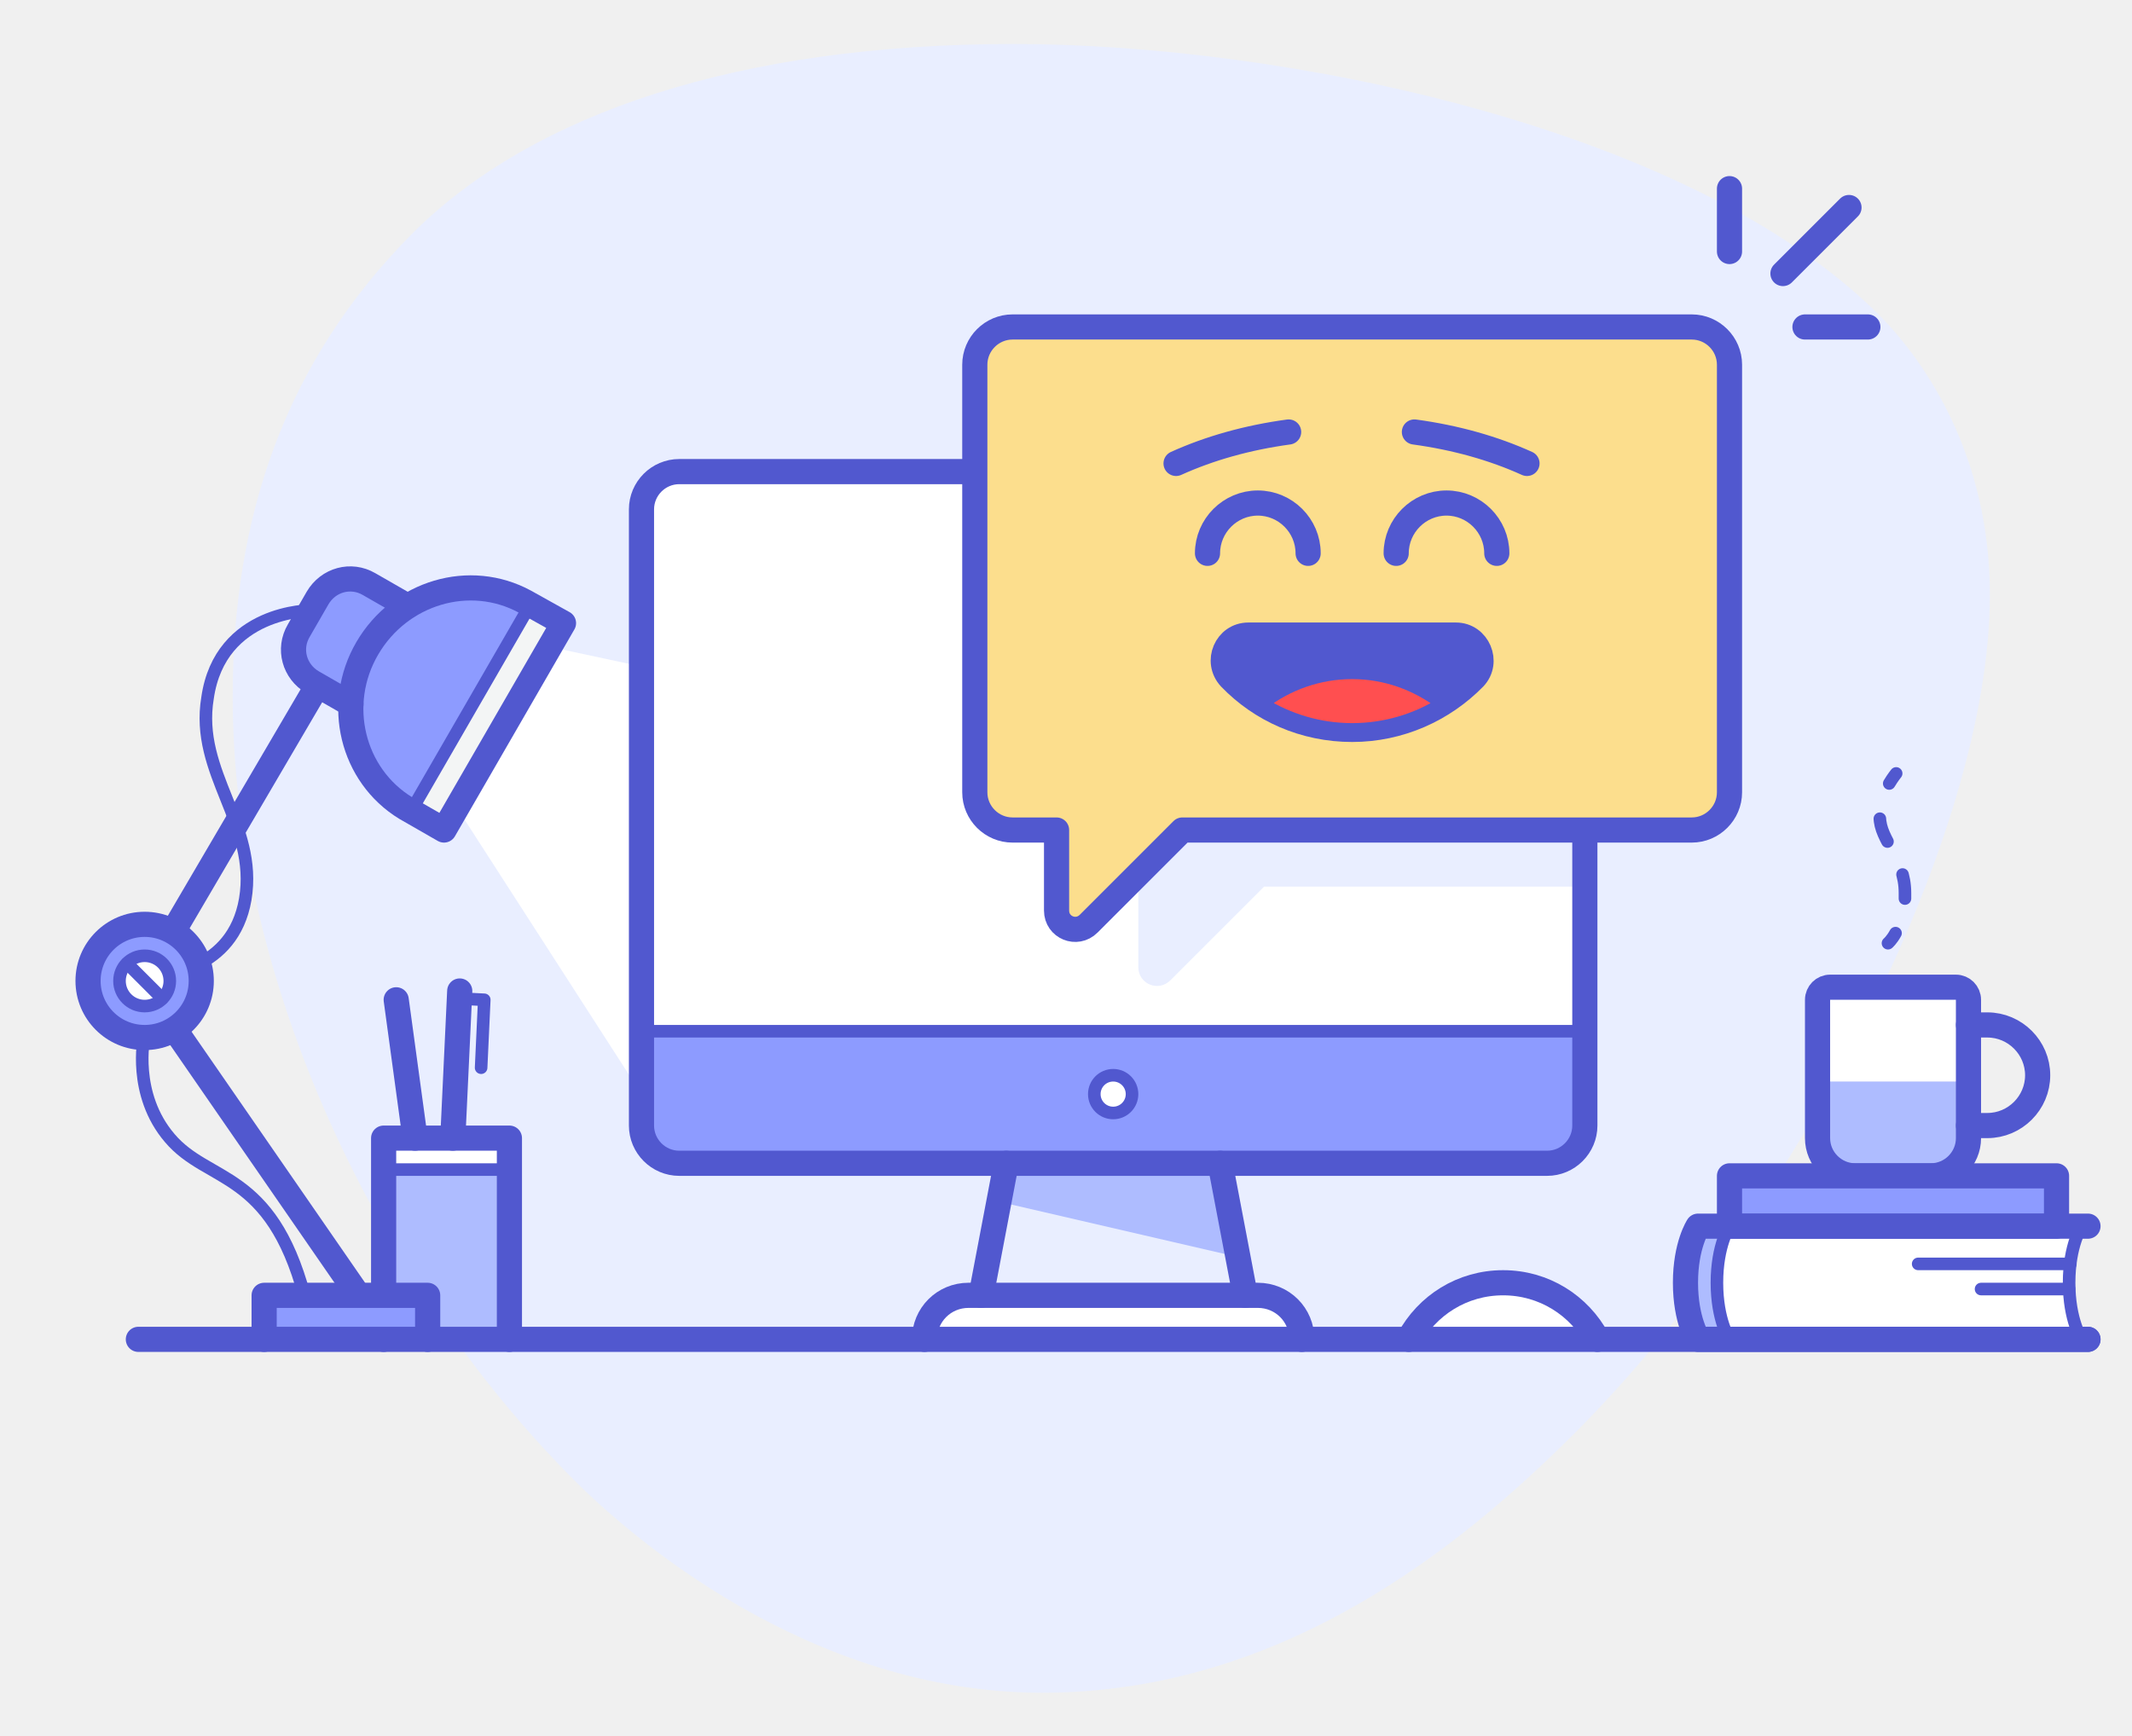
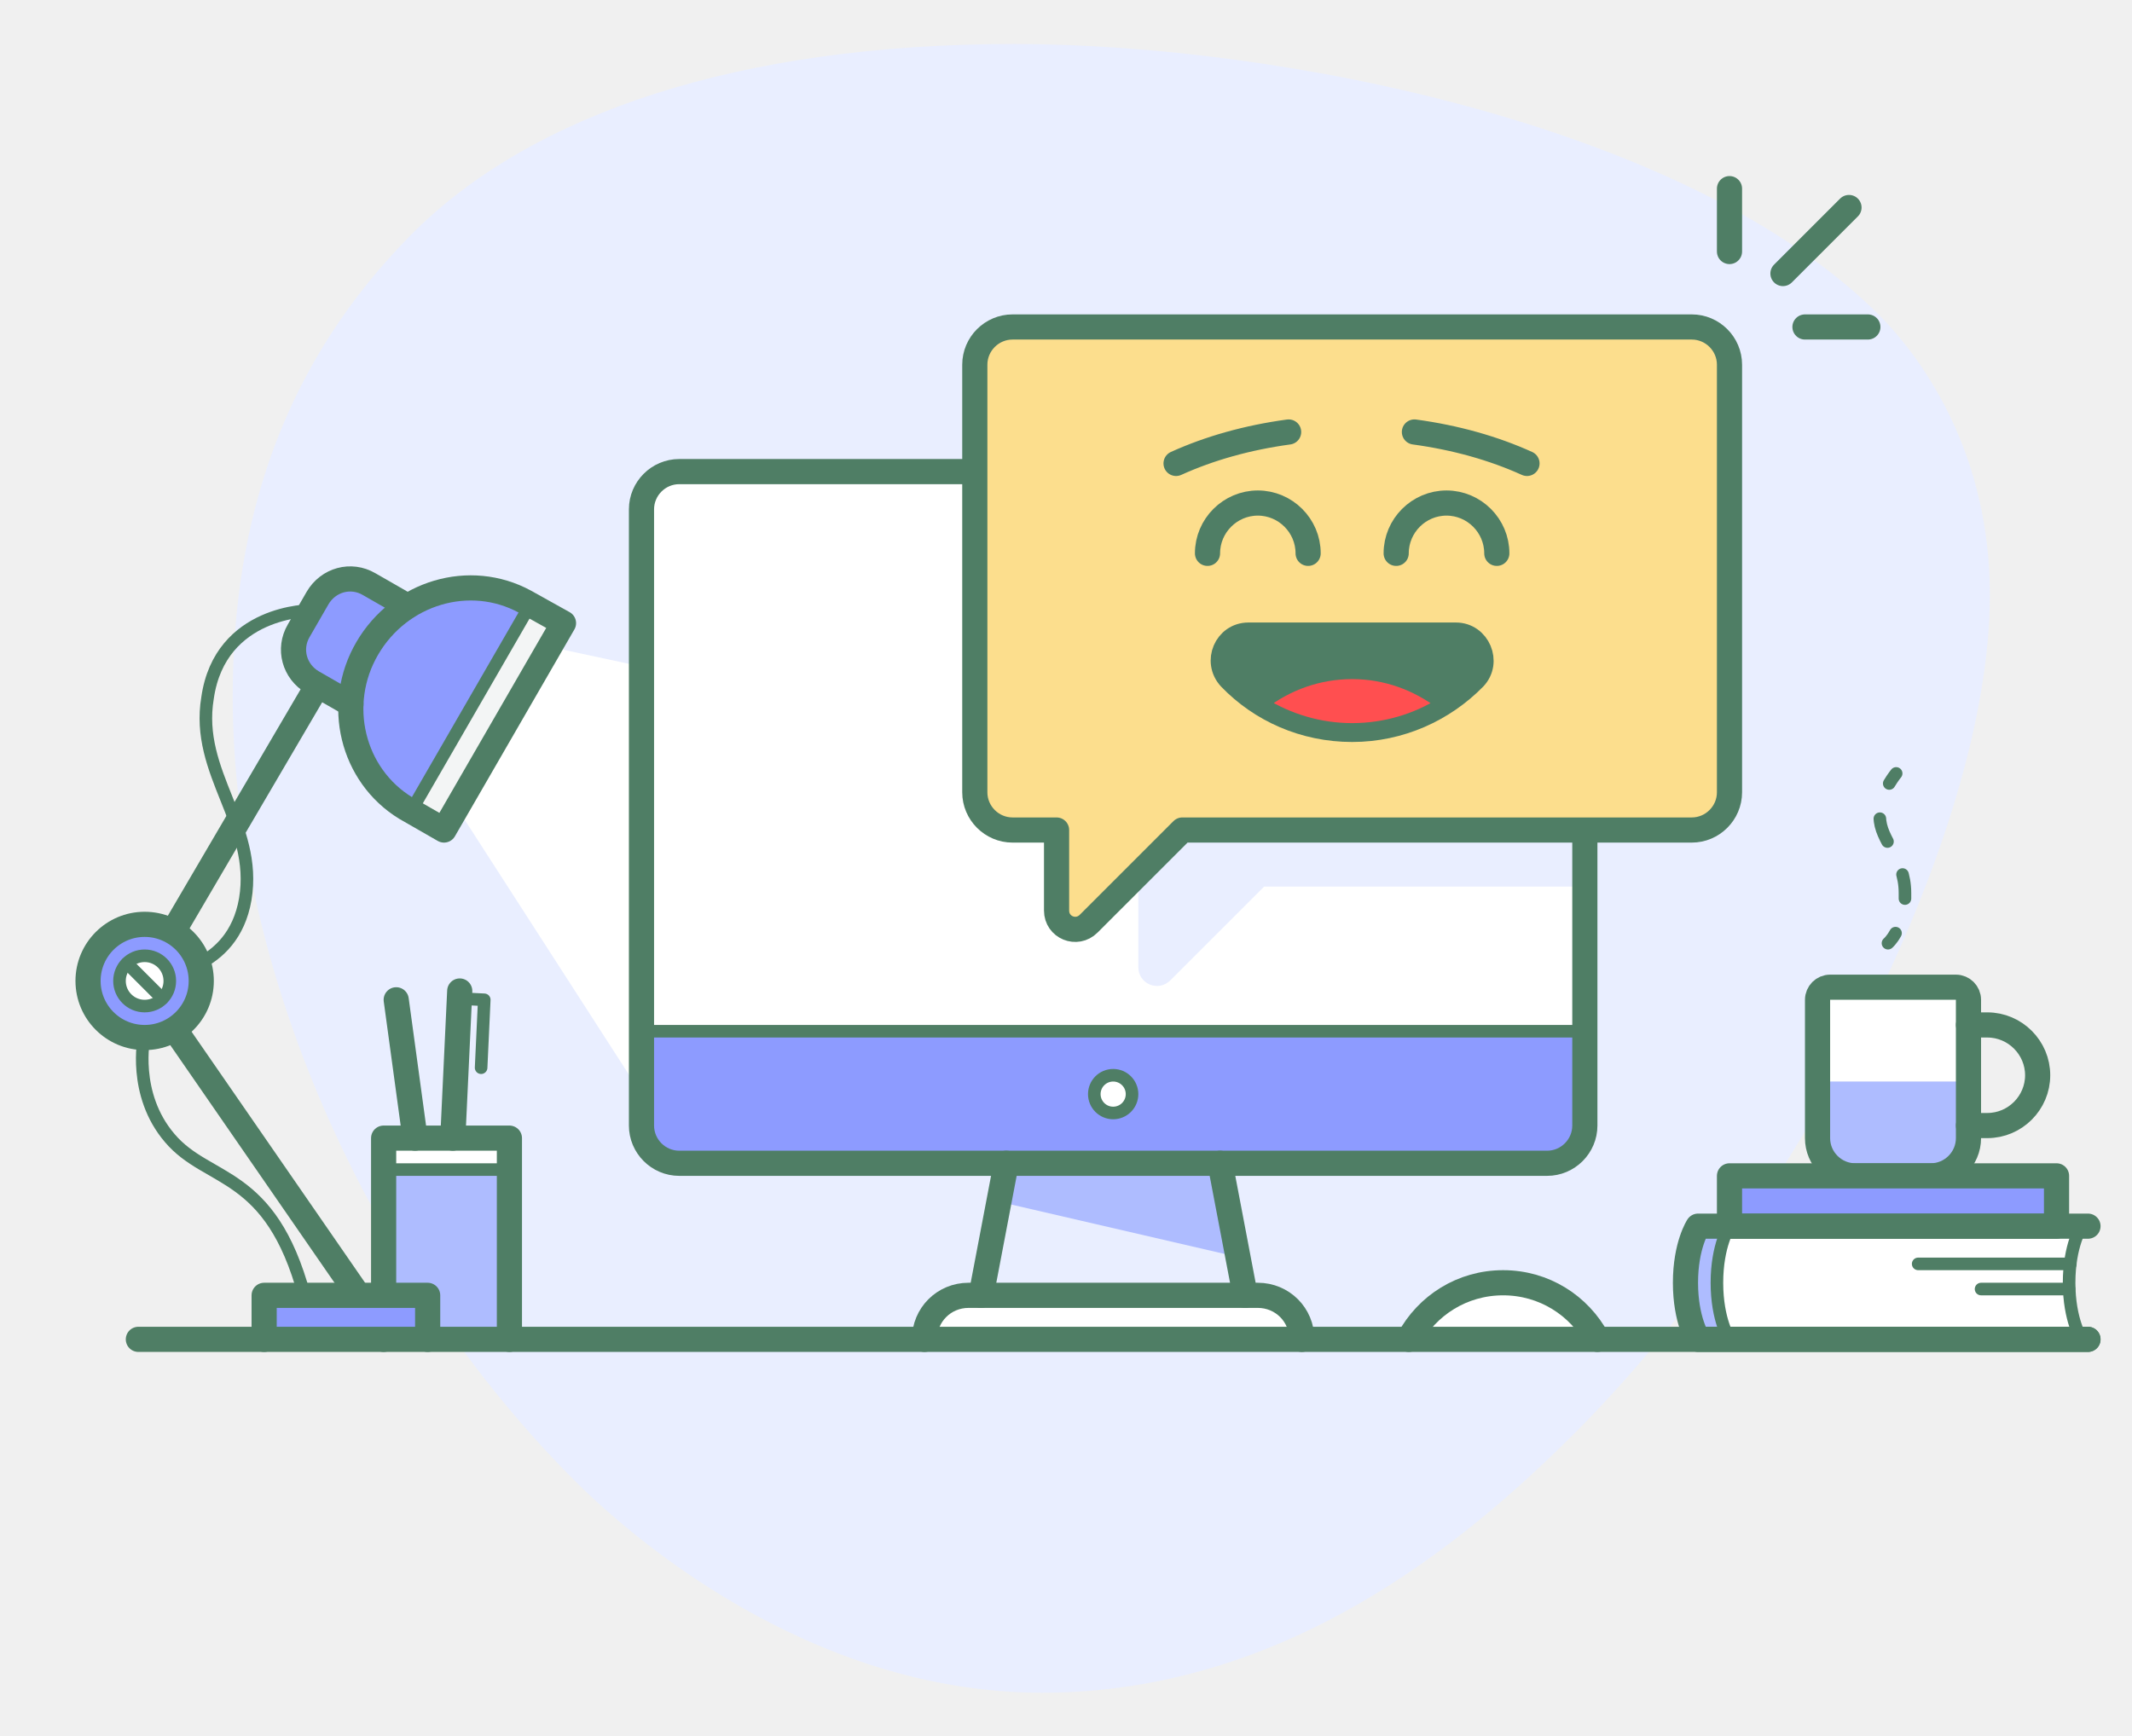
<svg xmlns="http://www.w3.org/2000/svg" version="1.1" id="Layer_1" x="0px" y="0px" viewBox="0 0 339 276" style="enable-background:new 0 0 339 276;" xml:space="preserve">
  <style type="text/css">
    .st0{fill-rule:evenodd;clip-rule:evenodd;fill:#E9EEFF;}
    .st1{fill:#FFFFFF;}
    .st2{fill:#E9EEFF;}
-     .st3{fill:#FFFFFF;stroke:#5158CF;stroke-width:4;stroke-linecap:round;stroke-linejoin:round;stroke-miterlimit:10;}
+     .st3{fill:#FFFFFF;stroke:#4f7e65;stroke-width:4;stroke-linecap:round;stroke-linejoin:round;stroke-miterlimit:10;}
    .st4{fill:#8D9BFF;}
    .st5{fill:#F3F5F5;}
    .st6{fill:#AEBCFF;}
-     .st7{fill:none;stroke:#5158CF;stroke-width:4;stroke-linecap:round;stroke-linejoin:round;stroke-miterlimit:10;}
-     .st8{fill:none;stroke:#5158CF;stroke-width:2;stroke-linecap:round;stroke-linejoin:round;stroke-miterlimit:10;}
-     .st9{fill:#8D9BFF;stroke:#5158CF;stroke-width:4;stroke-linecap:round;stroke-linejoin:round;stroke-miterlimit:10;}
-     .st10{fill:none;stroke:#5158CF;stroke-width:4;stroke-linejoin:round;stroke-miterlimit:10;}
-     .st11{fill:#FFFFFF;stroke:#5158CF;stroke-width:2;stroke-linecap:round;stroke-linejoin:round;stroke-miterlimit:10;}
-     .st12{fill:none;stroke:#5158CF;stroke-width:2;stroke-linecap:round;stroke-linejoin:round;}
-     .st13{fill:none;stroke:#5158CF;stroke-width:2;stroke-linecap:round;stroke-linejoin:round;stroke-dasharray:3.856,5.784;}
-     .st14{fill:#FCDE8D;stroke:#5158CF;stroke-width:4;stroke-linecap:round;stroke-linejoin:round;stroke-miterlimit:10;}
-     .st15{fill:#5158CF;stroke:#5158CF;stroke-width:4;stroke-linecap:round;stroke-linejoin:round;stroke-miterlimit:10;}
-     .st16{fill:#FF4F50;stroke:#5158CF;stroke-width:2;stroke-linecap:round;stroke-linejoin:round;stroke-miterlimit:10;}
+     .st7{fill:none;stroke:#4f7e65;stroke-width:4;stroke-linecap:round;stroke-linejoin:round;stroke-miterlimit:10;}
+     .st8{fill:none;stroke:#4f7e65;stroke-width:2;stroke-linecap:round;stroke-linejoin:round;stroke-miterlimit:10;}
+     .st9{fill:#8D9BFF;stroke:#4f7e65;stroke-width:4;stroke-linecap:round;stroke-linejoin:round;stroke-miterlimit:10;}
+     .st10{fill:none;stroke:#4f7e65;stroke-width:4;stroke-linejoin:round;stroke-miterlimit:10;}
+     .st11{fill:#FFFFFF;stroke:#4f7e65;stroke-width:2;stroke-linecap:round;stroke-linejoin:round;stroke-miterlimit:10;}
+     .st12{fill:none;stroke:#4f7e65;stroke-width:2;stroke-linecap:round;stroke-linejoin:round;}
+     .st13{fill:none;stroke:#4f7e65;stroke-width:2;stroke-linecap:round;stroke-linejoin:round;stroke-dasharray:3.856,5.784;}
+     .st14{fill:#FCDE8D;stroke:#4f7e65;stroke-width:4;stroke-linecap:round;stroke-linejoin:round;stroke-miterlimit:10;}
+     .st15{fill:#4f7e65;stroke:#4f7e65;stroke-width:4;stroke-linecap:round;stroke-linejoin:round;stroke-miterlimit:10;}
+     .st16{fill:#FF4F50;stroke:#4f7e65;stroke-width:2;stroke-linecap:round;stroke-linejoin:round;stroke-miterlimit:10;}
</style>
  <path class="st0" d="M161.2,7c-43.6,0-76.5,11-95.6,30.1C45.1,57.7,37,82.5,37,110.8c0,44.9,22.7,93,54.4,124.7     c8.3,8.3,36.9,33.7,74.3,33.7c38.3,0,66.8-23.4,84.7-41.3c34.6-34.6,66-94.3,66-133.3c0-21.9-10-36.8-17.6-44.5     C268.7,20.1,204,7,161.2,7z" />
  <path class="st1" d="M246,185H108c-3.3,0-6-2.7-6-6V81c0-3.3,2.7-6,6-6h138c3.3,0,6,2.7,6,6v98C252,182.3,249.3,185,246,185z" />
  <g>
    <path class="st2" d="M246,75h-78v60c0,3.3,2.7,6,6,6h7v12.8c0,2.7,3.2,4,5.1,2.1L201,141h51V81C252,77.7,249.3,75,246,75z" />
  </g>
  <path class="st3" d="M147,213L147,213c0-3.9,3.1-7,7-7h46c3.9,0,7,3.1,7,7l0,0" />
  <path class="st3" d="M224,213c2.9-5.4,8.5-9,15-9c6.5,0,12.1,3.6,15,9" />
  <path class="st4" d="M102,164h150v15c0,3.3-2.7,6-6,6H108c-3.3,0-6-2.7-6-6V164z" />
  <polygon class="st1" points="73,129 102,174 102,106 88,103 " />
  <g>
    <path class="st4" d="M83.5,95.7L83.5,95.7c-8.8-4.7-19.9-1.5-25.1,7.5s-2.4,20.2,6.1,25.4l0,0l0.9,0.5l19-32.9L83.5,95.7z" />
    <rect x="58.4" y="111.1" transform="matrix(0.5 -0.866 0.866 0.5 -60.1098 124.1312)" class="st5" width="38" height="6" />
  </g>
  <polygon class="st6" points="196.8,199.9 194,185 160,185 158.8,191.1 " />
  <polyline class="st6" points="61,213 61,181 81,181 81,213 " />
  <rect x="61" y="181" class="st1" width="20" height="5" />
  <line class="st7" x1="63" y1="159" x2="66" y2="181" />
  <line class="st8" x1="61" y1="186" x2="81" y2="186" />
  <g>
    <line class="st7" x1="73.1" y1="157.6" x2="72" y2="181" />
    <polyline class="st8" points="76.5,169.8 77,159 73,158.8    " />
  </g>
  <polyline class="st7" points="61,213 61,181 81,181 81,213 " />
  <polyline class="st9" points="42,213 42,206 68,206 68,213 " />
  <path class="st7" d="M246,185H108c-3.3,0-6-2.7-6-6V81c0-3.3,2.7-6,6-6h138c3.3,0,6,2.7,6,6v98C252,182.3,249.3,185,246,185z" />
  <g>
    <line class="st7" x1="194" y1="185" x2="198" y2="206" />
    <line class="st7" x1="156" y1="206" x2="160" y2="185" />
  </g>
  <path class="st8" d="M31.6,153.3c3.1-1.6,6.4-4.5,7.4-10.3c2-12-8-20-6-32c2-14,16.4-13.9,16.4-13.9" />
  <line class="st10" x1="50.6" y1="108.8" x2="27.5" y2="148.2" />
  <path class="st9" d="M64.8,96.4l-6.1-3.5c-2.9-1.7-6.5-0.7-8.2,2.2l-3,5.2c-1.7,2.9-0.7,6.5,2.2,8.2l6.1,3.5" />
  <line class="st8" x1="65.3" y1="129.1" x2="84.3" y2="96.2" />
  <line class="st10" x1="27.7" y1="163.6" x2="57" y2="206" />
  <circle class="st9" cx="23" cy="156" r="9" />
  <circle class="st11" cx="23" cy="156" r="4" />
  <path class="st8" d="M22.9,165c0,0-1.9,9,4.1,16c6.1,7.2,16,5,21.4,25" />
  <circle class="st11" cx="177" cy="174" r="3" />
  <path class="st7" d="M83.5,95.7c-8.8-4.8-19.9-1.5-25.1,7.4s-2.4,20.2,6.1,25.4l0,0l6.1,3.5l19-32.9L83.5,95.7L83.5,95.7z" />
  <path class="st1" d="M313,172h-24v-13c0-1.1,0.9-2,2-2h20c1.1,0,2,0.9,2,2V172z" />
  <g>
    <path class="st1" d="M331,195h-56c0,0-2,3-2,9s2,9,2,9h56c0,0-2-3-2-9S331,195,331,195z" />
  </g>
  <path class="st6" d="M275,195h-5c0,0-2,3-2,9s2,9,2,9h5c0,0-2-3-2-9S275,195,275,195z" />
  <path class="st6" d="M307,187h-12c-3.3,0-6-2.7-6-6v-9h24v9C313,184.3,310.3,187,307,187z" />
  <path class="st7" d="M307,187h-12c-3.3,0-6-2.7-6-6v-22c0-1.1,0.9-2,2-2h20c1.1,0,2,0.9,2,2v22C313,184.3,310.3,187,307,187z" />
  <path class="st7" d="M313,163h3c4.4,0,8,3.6,8,8v0c0,4.4-3.6,8-8,8h-3" />
  <rect x="275" y="187" class="st9" width="52" height="8" />
  <path class="st7" d="M332,213h-62c0,0-2-3-2-9s2-9,2-9h62" />
  <path class="st8" d="M331,213c0,0-2-3-2-9s2-9,2-9" />
  <path class="st8" d="M275,213c0,0-2-3-2-9s2-9,2-9" />
  <line class="st8" x1="329.2" y1="201" x2="305" y2="201" />
  <line class="st8" x1="329" y1="205" x2="315" y2="205" />
  <g>
    <g>
      <path class="st12" d="M300.2,150c0,0,0.6-0.5,1.2-1.6" />
      <path class="st13" d="M302.9,142.9c0-0.3,0-0.6,0-0.9c0-5.6-4-8.3-4-12.1c0-0.9,0.1-1.8,0.4-2.6" />
      <path class="st12" d="M300.4,124.6c0.6-1,1.1-1.6,1.1-1.6" />
    </g>
  </g>
  <line class="st8" x1="102" y1="164" x2="252" y2="164" />
  <path class="st14" d="M269,52H161c-3.3,0-6,2.7-6,6v68c0,3.3,2.7,6,6,6h7v12.8c0,2.7,3.2,4,5.1,2.1L188,132h81c3.3,0,6-2.7,6-6V58     C275,54.7,272.3,52,269,52z" />
  <line class="st8" x1="20.2" y1="153.2" x2="25.8" y2="158.8" />
  <g>
    <line class="st7" x1="275" y1="40" x2="275" y2="30" />
    <line class="st7" x1="283.5" y1="43.5" x2="294" y2="33" />
    <line class="st7" x1="287" y1="52" x2="297" y2="52" />
  </g>
  <line class="st7" x1="22" y1="213" x2="332" y2="213" />
  <g>
    <path class="st15" d="M198.5,101c-3.5,0-5.3,4.2-2.9,6.8c4.9,5.1,11.8,8.2,19.4,8.2s14.5-3.2,19.4-8.2c2.4-2.5,0.6-6.8-2.9-6.8         H198.5z" />
    <g>
      <path class="st16" d="M200.7,111.9c4.2,2.6,9.1,4.1,14.3,4.1s10.2-1.5,14.3-4.1c-4.1-3.1-9-4.9-14.3-4.9S204.7,108.8,200.7,111.9z             " />
    </g>
  </g>
  <path class="st7" d="M192,88c0-4.4,3.6-8,8-8s8,3.6,8,8" />
  <path class="st7" d="M222,88c0-4.4,3.6-8,8-8s8,3.6,8,8" />
  <path class="st7" d="M187,73.7c5.3-2.4,11.3-4.1,17.9-5" />
  <path class="st7" d="M242.8,73.7c-5.3-2.4-11.3-4.1-17.9-5" />
</svg>
